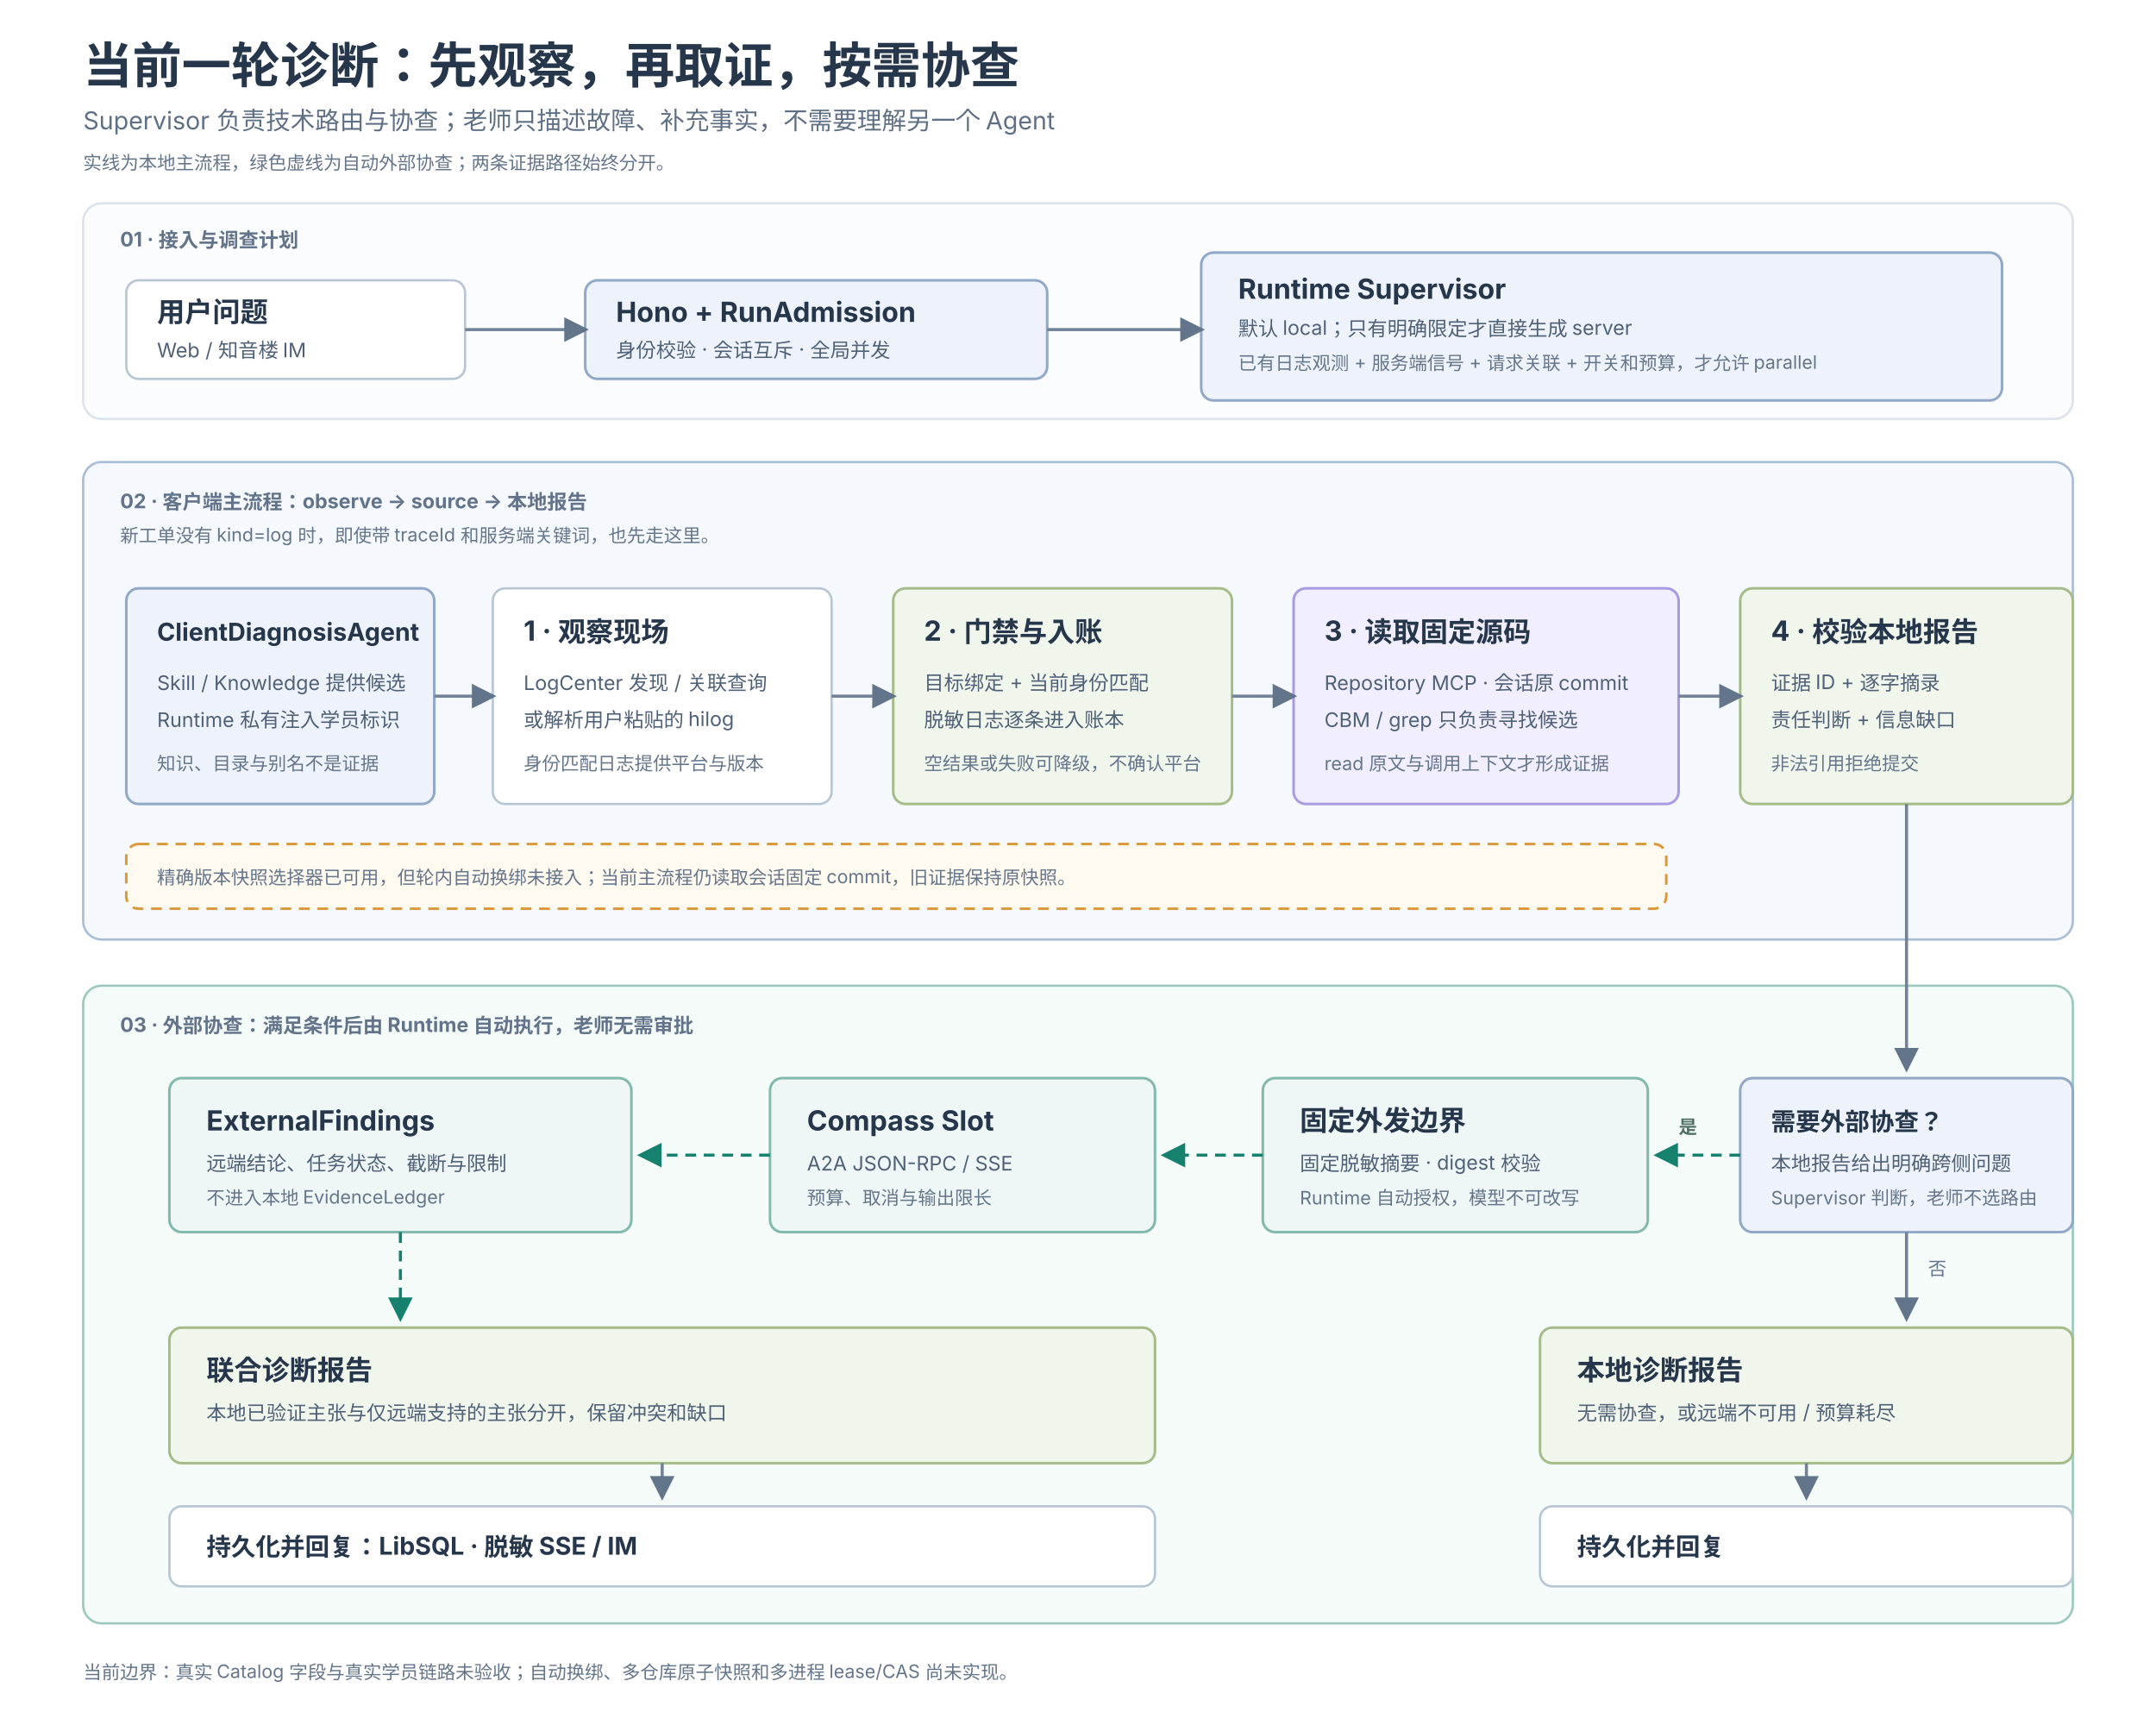
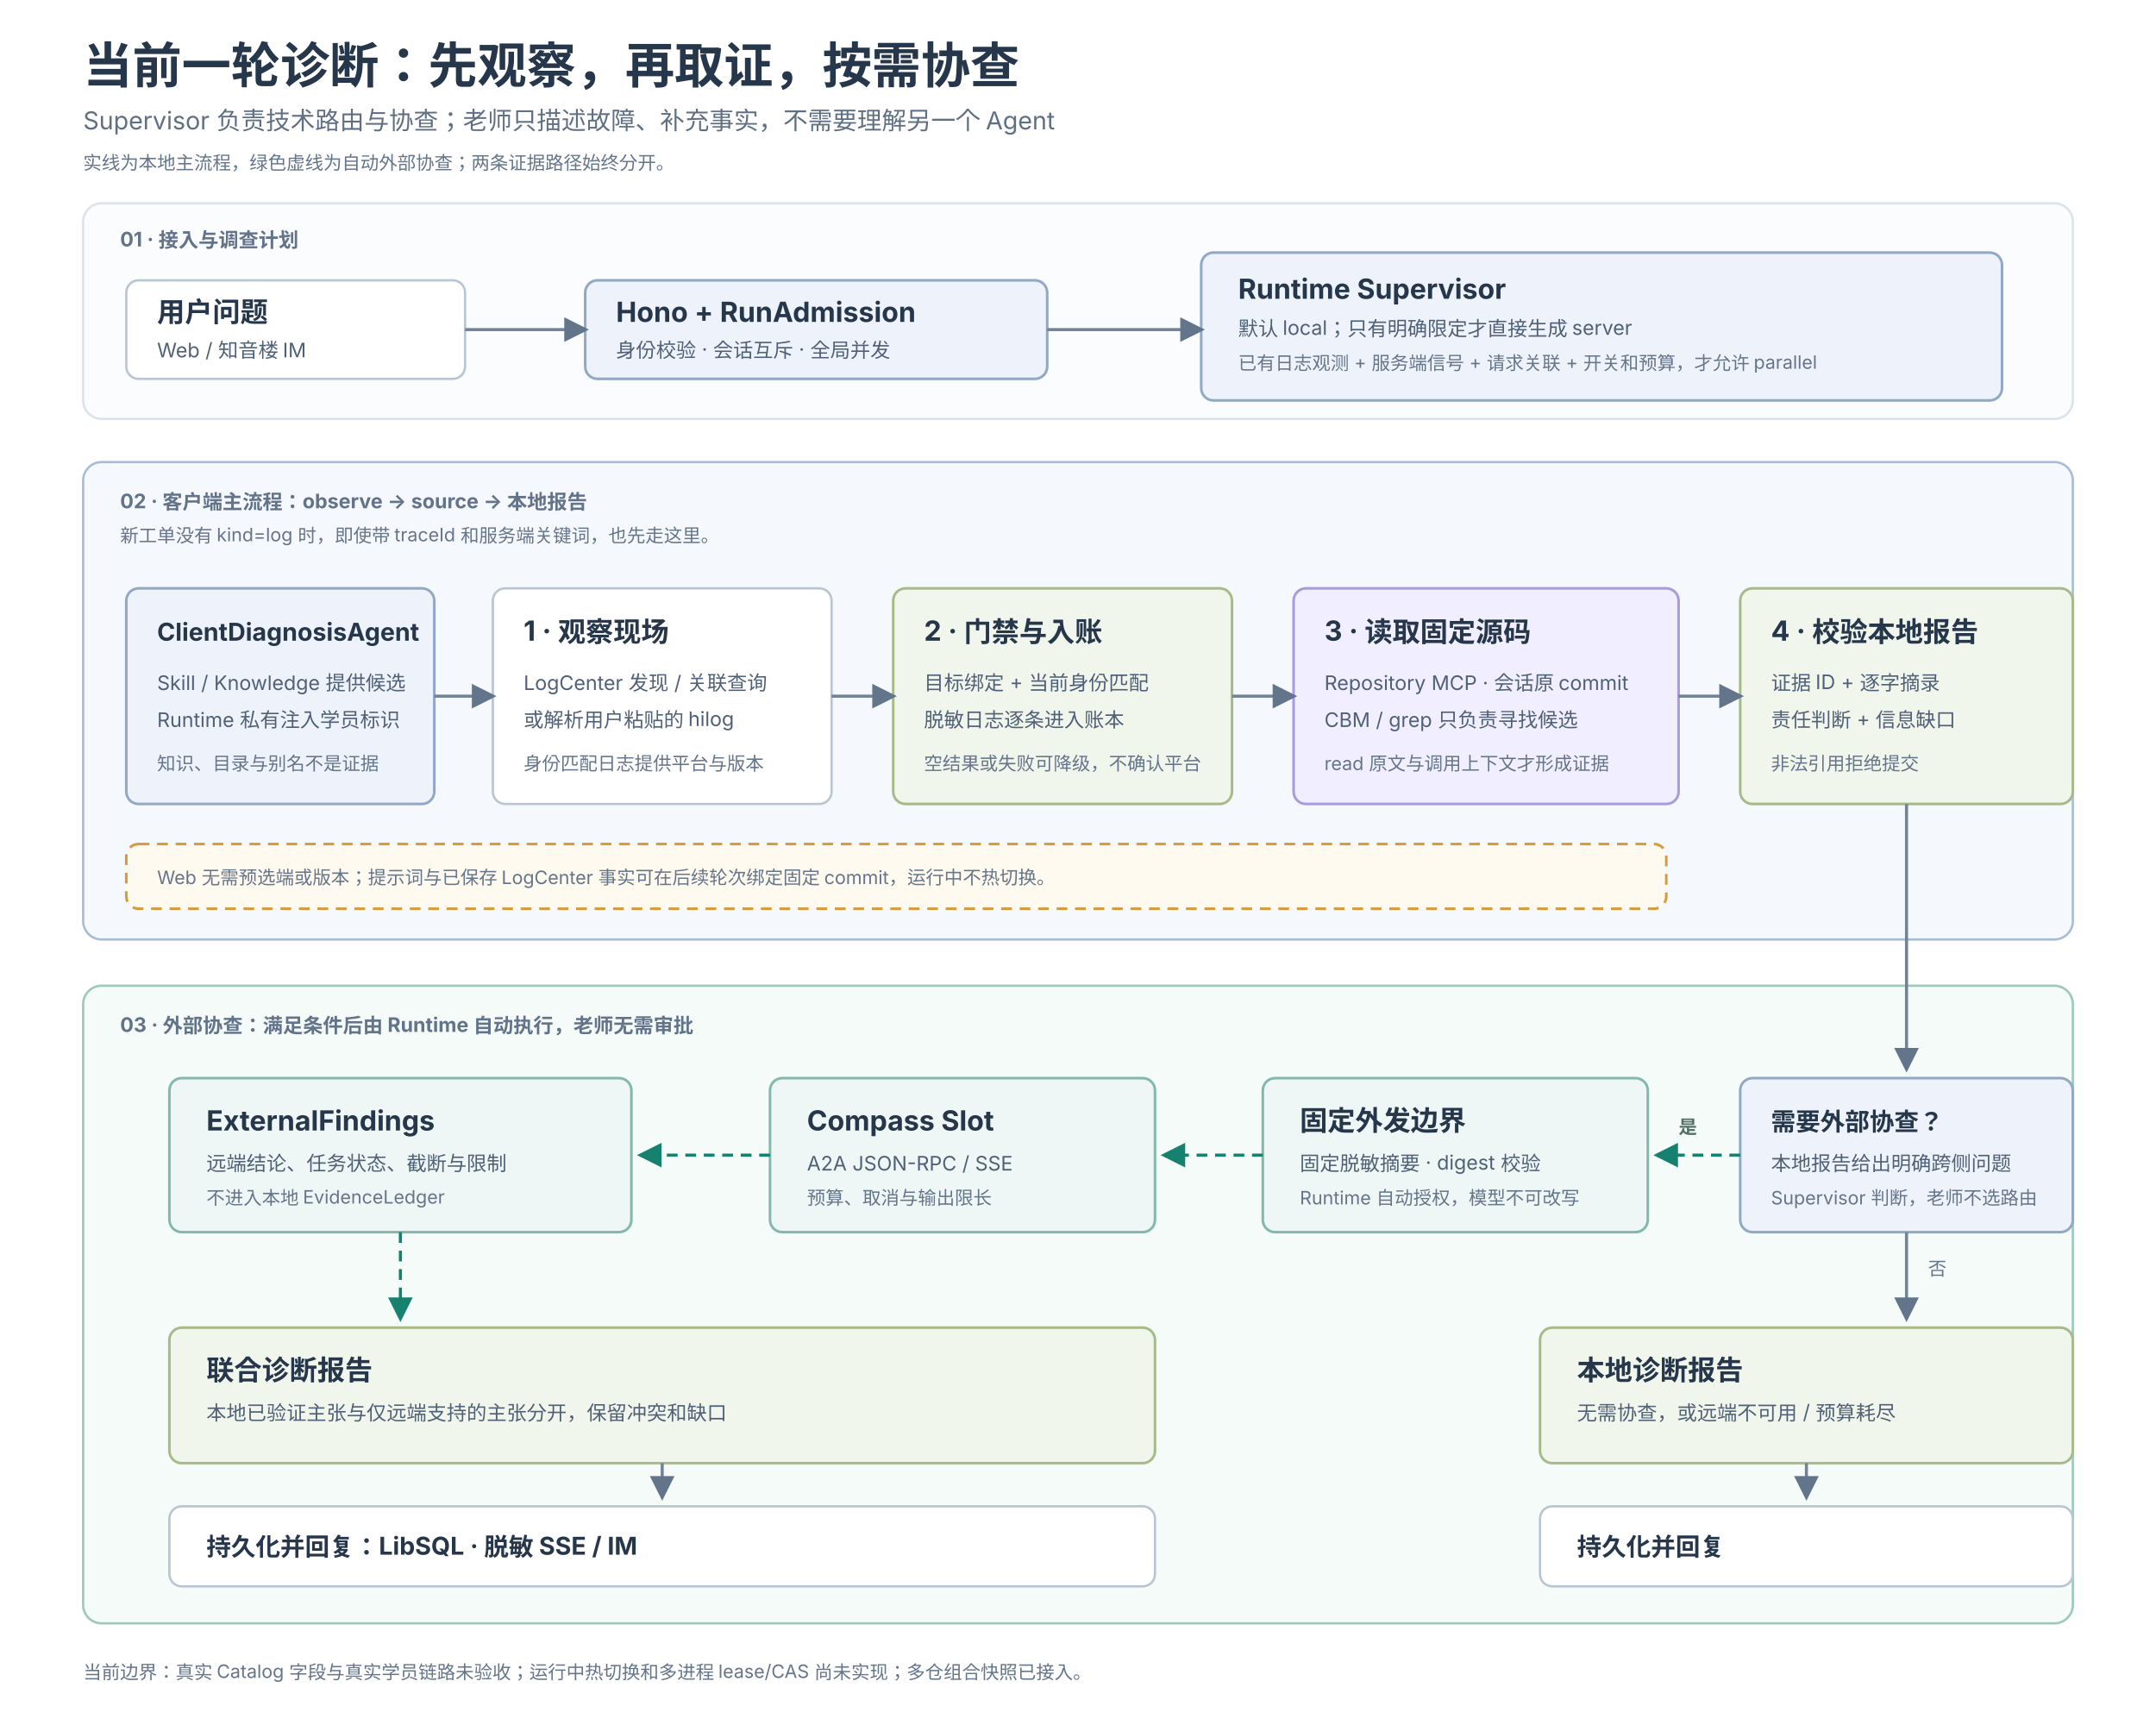
<svg xmlns="http://www.w3.org/2000/svg" viewBox="0 0 1400 1120" role="img" aria-labelledby="title description">
  <defs>
    <marker id="arrow" viewBox="0 0 10 10" refX="8.5" refY="5" markerWidth="8" markerHeight="8" orient="auto">
      <path d="M 0 0 L 10 5 L 0 10 z" fill="#63758b" />
    </marker>
    <marker id="arrow-external" viewBox="0 0 10 10" refX="8.5" refY="5" markerWidth="8" markerHeight="8" orient="auto">
      <path d="M 0 0 L 10 5 L 0 10 z" fill="#16816f" />
    </marker>
    <style>
      text { font-family: -apple-system, BlinkMacSystemFont, "PingFang SC", "Microsoft YaHei", sans-serif; fill: #26364b; }
      .title { font-size: 32px; font-weight: 700; }
      .subtitle { font-size: 16px; fill: #5f6f84; }
      .section { font-size: 13px; font-weight: 700; fill: #62738a; }
      .heading { font-size: 18px; font-weight: 700; }
      .heading-compact { font-size: 16px; font-weight: 700; }
      .body { font-size: 13px; fill: #506177; }
      .small { font-size: 12px; fill: #65758a; }
      .frame { fill: #fbfcfe; stroke: #dce3eb; stroke-width: 1.5; }
      .client-frame { fill: #f5f8fc; stroke: #a9bdd6; stroke-width: 1.5; }
      .server-frame { fill: #f4fbf9; stroke: #9dc8bd; stroke-width: 1.5; }
      .box { fill: #ffffff; stroke: #b8c5d3; stroke-width: 1.5; }
      .runtime { fill: #eef3fb; stroke: #91a8c7; stroke-width: 1.7; }
      .navigation { fill: #f1efff; stroke: #a99be0; stroke-width: 1.7; }
      .data { fill: #f1f6ed; stroke: #a5bc89; stroke-width: 1.7; }
      .boundary { fill: #fffaf0; stroke: #d99a3c; stroke-width: 1.7; stroke-dasharray: 7 5; }
      .external { fill: #eef7f6; stroke: #83b9ad; stroke-width: 1.7; }
      .edge { fill: none; stroke: #718299; stroke-width: 2; marker-end: url(#arrow); }
      .edge-external { fill: none; stroke: #16816f; stroke-width: 2; stroke-dasharray: 7 5; marker-end: url(#arrow-external); }
      .edge-label { font-size: 12px; font-weight: 700; fill: #527066; }
    </style>
  </defs>
  <rect width="1400" height="1120" fill="#ffffff" />
  <text x="54" y="54" class="title">当前一轮诊断：先观察，再取证，按需协查</text>
  <text x="54" y="84" class="subtitle">Supervisor 负责技术路由与协查；老师只描述故障、补充事实，不需要理解另一个 Agent</text>
  <text x="54" y="110" class="small">实线为本地主流程，绿色虚线为自动外部协查；两条证据路径始终分开。</text>
  <rect x="54" y="132" width="1292" height="140" rx="12" class="frame" />
  <text x="78" y="160" class="section">01 · 接入与调查计划</text>
  <rect x="82" y="182" width="220" height="64" rx="8" class="box" />
  <text x="102" y="209" class="heading">用户问题</text>
  <text x="102" y="232" class="body">Web / 知音楼 IM</text>
  <rect x="380" y="182" width="300" height="64" rx="8" class="runtime" />
  <text x="400" y="209" class="heading">Hono + RunAdmission</text>
  <text x="400" y="232" class="body">身份校验 · 会话互斥 · 全局并发</text>
  <rect x="780" y="164" width="520" height="96" rx="8" class="runtime" />
  <text x="804" y="194" class="heading">Runtime Supervisor</text>
  <text x="804" y="218" class="body">默认 local；只有明确限定才直接生成 server</text>
  <text x="804" y="240" class="small">已有日志观测 + 服务端信号 + 请求关联 + 开关和预算，才允许 parallel</text>
  <path d="M 302 214 H 380" class="edge" />
  <path d="M 680 214 H 780" class="edge" />
  <rect x="54" y="300" width="1292" height="310" rx="12" class="client-frame" />
  <text x="78" y="330" class="section">02 · 客户端主流程：observe → source → 本地报告</text>
  <text x="78" y="352" class="small">新工单没有 kind=log 时，即使带 traceId 和服务端关键词，也先走这里。</text>
  <rect x="82" y="382" width="200" height="140" rx="8" class="runtime" />
  <text x="102" y="416" class="heading-compact">ClientDiagnosisAgent</text>
  <text x="102" y="448" class="body">Skill / Knowledge 提供候选</text>
  <text x="102" y="472" class="body">Runtime 私有注入学员标识</text>
  <text x="102" y="500" class="small">知识、目录与别名不是证据</text>
  <rect x="320" y="382" width="220" height="140" rx="8" class="box" />
  <text x="340" y="416" class="heading">1 · 观察现场</text>
  <text x="340" y="448" class="body">LogCenter 发现 / 关联查询</text>
  <text x="340" y="472" class="body">或解析用户粘贴的 hilog</text>
  <text x="340" y="500" class="small">身份匹配日志提供平台与版本</text>
  <rect x="580" y="382" width="220" height="140" rx="8" class="data" />
  <text x="600" y="416" class="heading">2 · 门禁与入账</text>
  <text x="600" y="448" class="body">目标绑定 + 当前身份匹配</text>
  <text x="600" y="472" class="body">脱敏日志逐条进入账本</text>
  <text x="600" y="500" class="small">空结果或失败可降级，不确认平台</text>
  <rect x="840" y="382" width="250" height="140" rx="8" class="navigation" />
  <text x="860" y="416" class="heading">3 · 读取固定源码</text>
  <text x="860" y="448" class="body">Repository MCP · 会话原 commit</text>
  <text x="860" y="472" class="body">CBM / grep 只负责寻找候选</text>
  <text x="860" y="500" class="small">read 原文与调用上下文才形成证据</text>
  <rect x="1130" y="382" width="216" height="140" rx="8" class="data" />
  <text x="1150" y="416" class="heading">4 · 校验本地报告</text>
  <text x="1150" y="448" class="body">证据 ID + 逐字摘录</text>
  <text x="1150" y="472" class="body">责任判断 + 信息缺口</text>
  <text x="1150" y="500" class="small">非法引用拒绝提交</text>
  <path d="M 282 452 H 320" class="edge" />
  <path d="M 540 452 H 580" class="edge" />
  <path d="M 800 452 H 840" class="edge" />
  <path d="M 1090 452 H 1130" class="edge" />
  <rect x="82" y="548" width="1000" height="42" rx="8" class="boundary" />
-   <text x="102" y="574" class="small">精确版本快照选择器已可用，但轮内自动换绑未接入；当前主流程仍读取会话固定 commit，旧证据保持原快照。</text>
+   <text x="102" y="574" class="small">Web 无需预选端或版本；提示词与已保存 LogCenter 事实可在后续轮次绑定固定 commit，运行中不热切换。</text>
  <rect x="54" y="640" width="1292" height="414" rx="12" class="server-frame" />
  <text x="78" y="670" class="section">03 · 外部协查：满足条件后由 Runtime 自动执行，老师无需审批</text>
  <rect x="1130" y="700" width="216" height="100" rx="8" class="runtime" />
  <text x="1150" y="734" class="heading-compact">需要外部协查？</text>
  <text x="1150" y="760" class="body">本地报告给出明确跨侧问题</text>
  <text x="1150" y="782" class="small">Supervisor 判断，老师不选路由</text>
  <path d="M 1238 522 V 694" class="edge" />
  <rect x="820" y="700" width="250" height="100" rx="8" class="external" />
  <text x="844" y="734" class="heading">固定外发边界</text>
  <text x="844" y="760" class="body">固定脱敏摘要 · digest 校验</text>
  <text x="844" y="782" class="small">Runtime 自动授权，模型不可改写</text>
  <path d="M 1130 750 H 1076" class="edge-external" />
  <text x="1090" y="736" class="edge-label">是</text>
  <rect x="500" y="700" width="250" height="100" rx="8" class="external" />
  <text x="524" y="734" class="heading">Compass Slot</text>
  <text x="524" y="760" class="body">A2A JSON-RPC / SSE</text>
  <text x="524" y="782" class="small">预算、取消与输出限长</text>
  <path d="M 820 750 H 756" class="edge-external" />
  <rect x="110" y="700" width="300" height="100" rx="8" class="external" />
  <text x="134" y="734" class="heading">ExternalFindings</text>
  <text x="134" y="760" class="body">远端结论、任务状态、截断与限制</text>
  <text x="134" y="782" class="small">不进入本地 EvidenceLedger</text>
  <path d="M 500 750 H 416" class="edge-external" />
  <rect x="110" y="862" width="640" height="88" rx="8" class="data" />
  <text x="134" y="896" class="heading">联合诊断报告</text>
  <text x="134" y="922" class="body">本地已验证主张与仅远端支持的主张分开，保留冲突和缺口</text>
  <path d="M 260 800 V 856" class="edge-external" />
  <rect x="1000" y="862" width="346" height="88" rx="8" class="data" />
  <text x="1024" y="896" class="heading">本地诊断报告</text>
  <text x="1024" y="922" class="body">无需协查，或远端不可用 / 预算耗尽</text>
  <path d="M 1238 800 V 856" class="edge" />
  <text x="1252" y="828" class="small">否</text>
  <rect x="110" y="978" width="640" height="52" rx="8" class="box" />
  <text x="134" y="1010" class="heading-compact">持久化并回复：LibSQL · 脱敏 SSE / IM</text>
  <path d="M 430 950 V 972" class="edge" />
  <rect x="1000" y="978" width="346" height="52" rx="8" class="box" />
  <text x="1024" y="1010" class="heading-compact">持久化并回复</text>
  <path d="M 1173 950 V 972" class="edge" />
-   <text x="54" y="1090" class="small">当前边界：真实 Catalog 字段与真实学员链路未验收；自动换绑、多仓库原子快照和多进程 lease/CAS 尚未实现。</text>
+   <text x="54" y="1090" class="small">当前边界：真实 Catalog 字段与真实学员链路未验收；运行中热切换和多进程 lease/CAS 尚未实现；多仓组合快照已接入。</text>
</svg>
